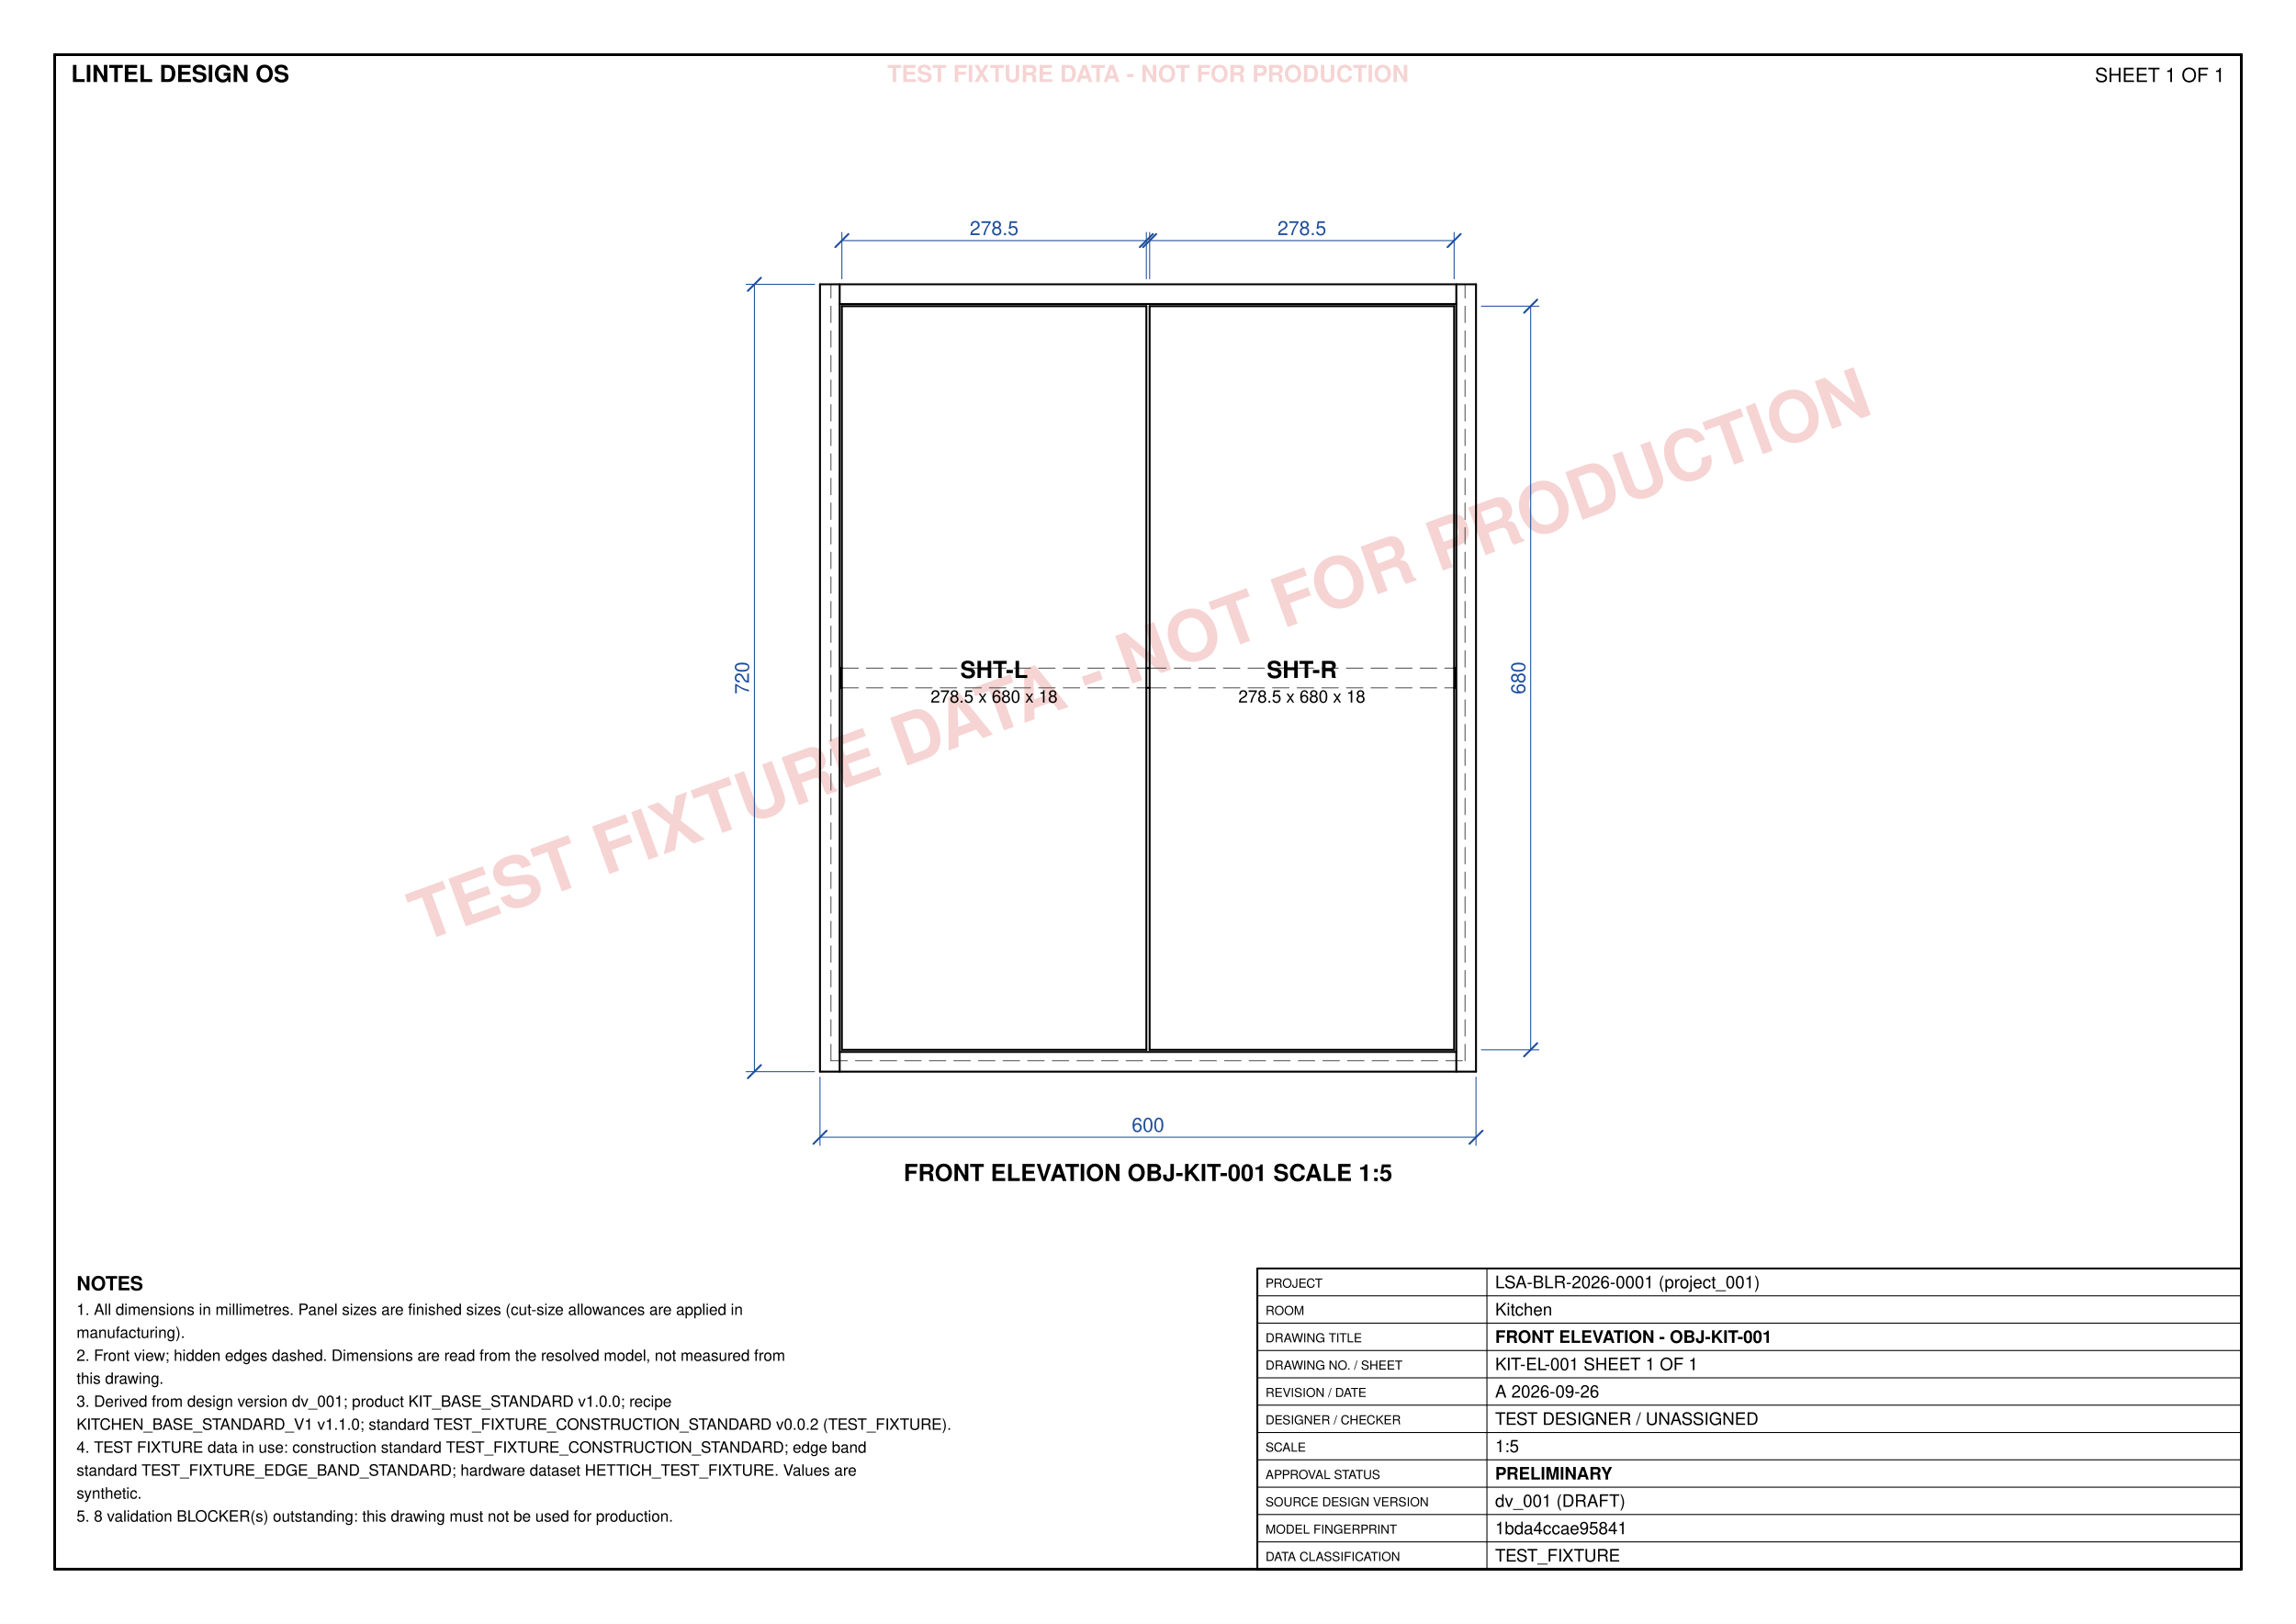
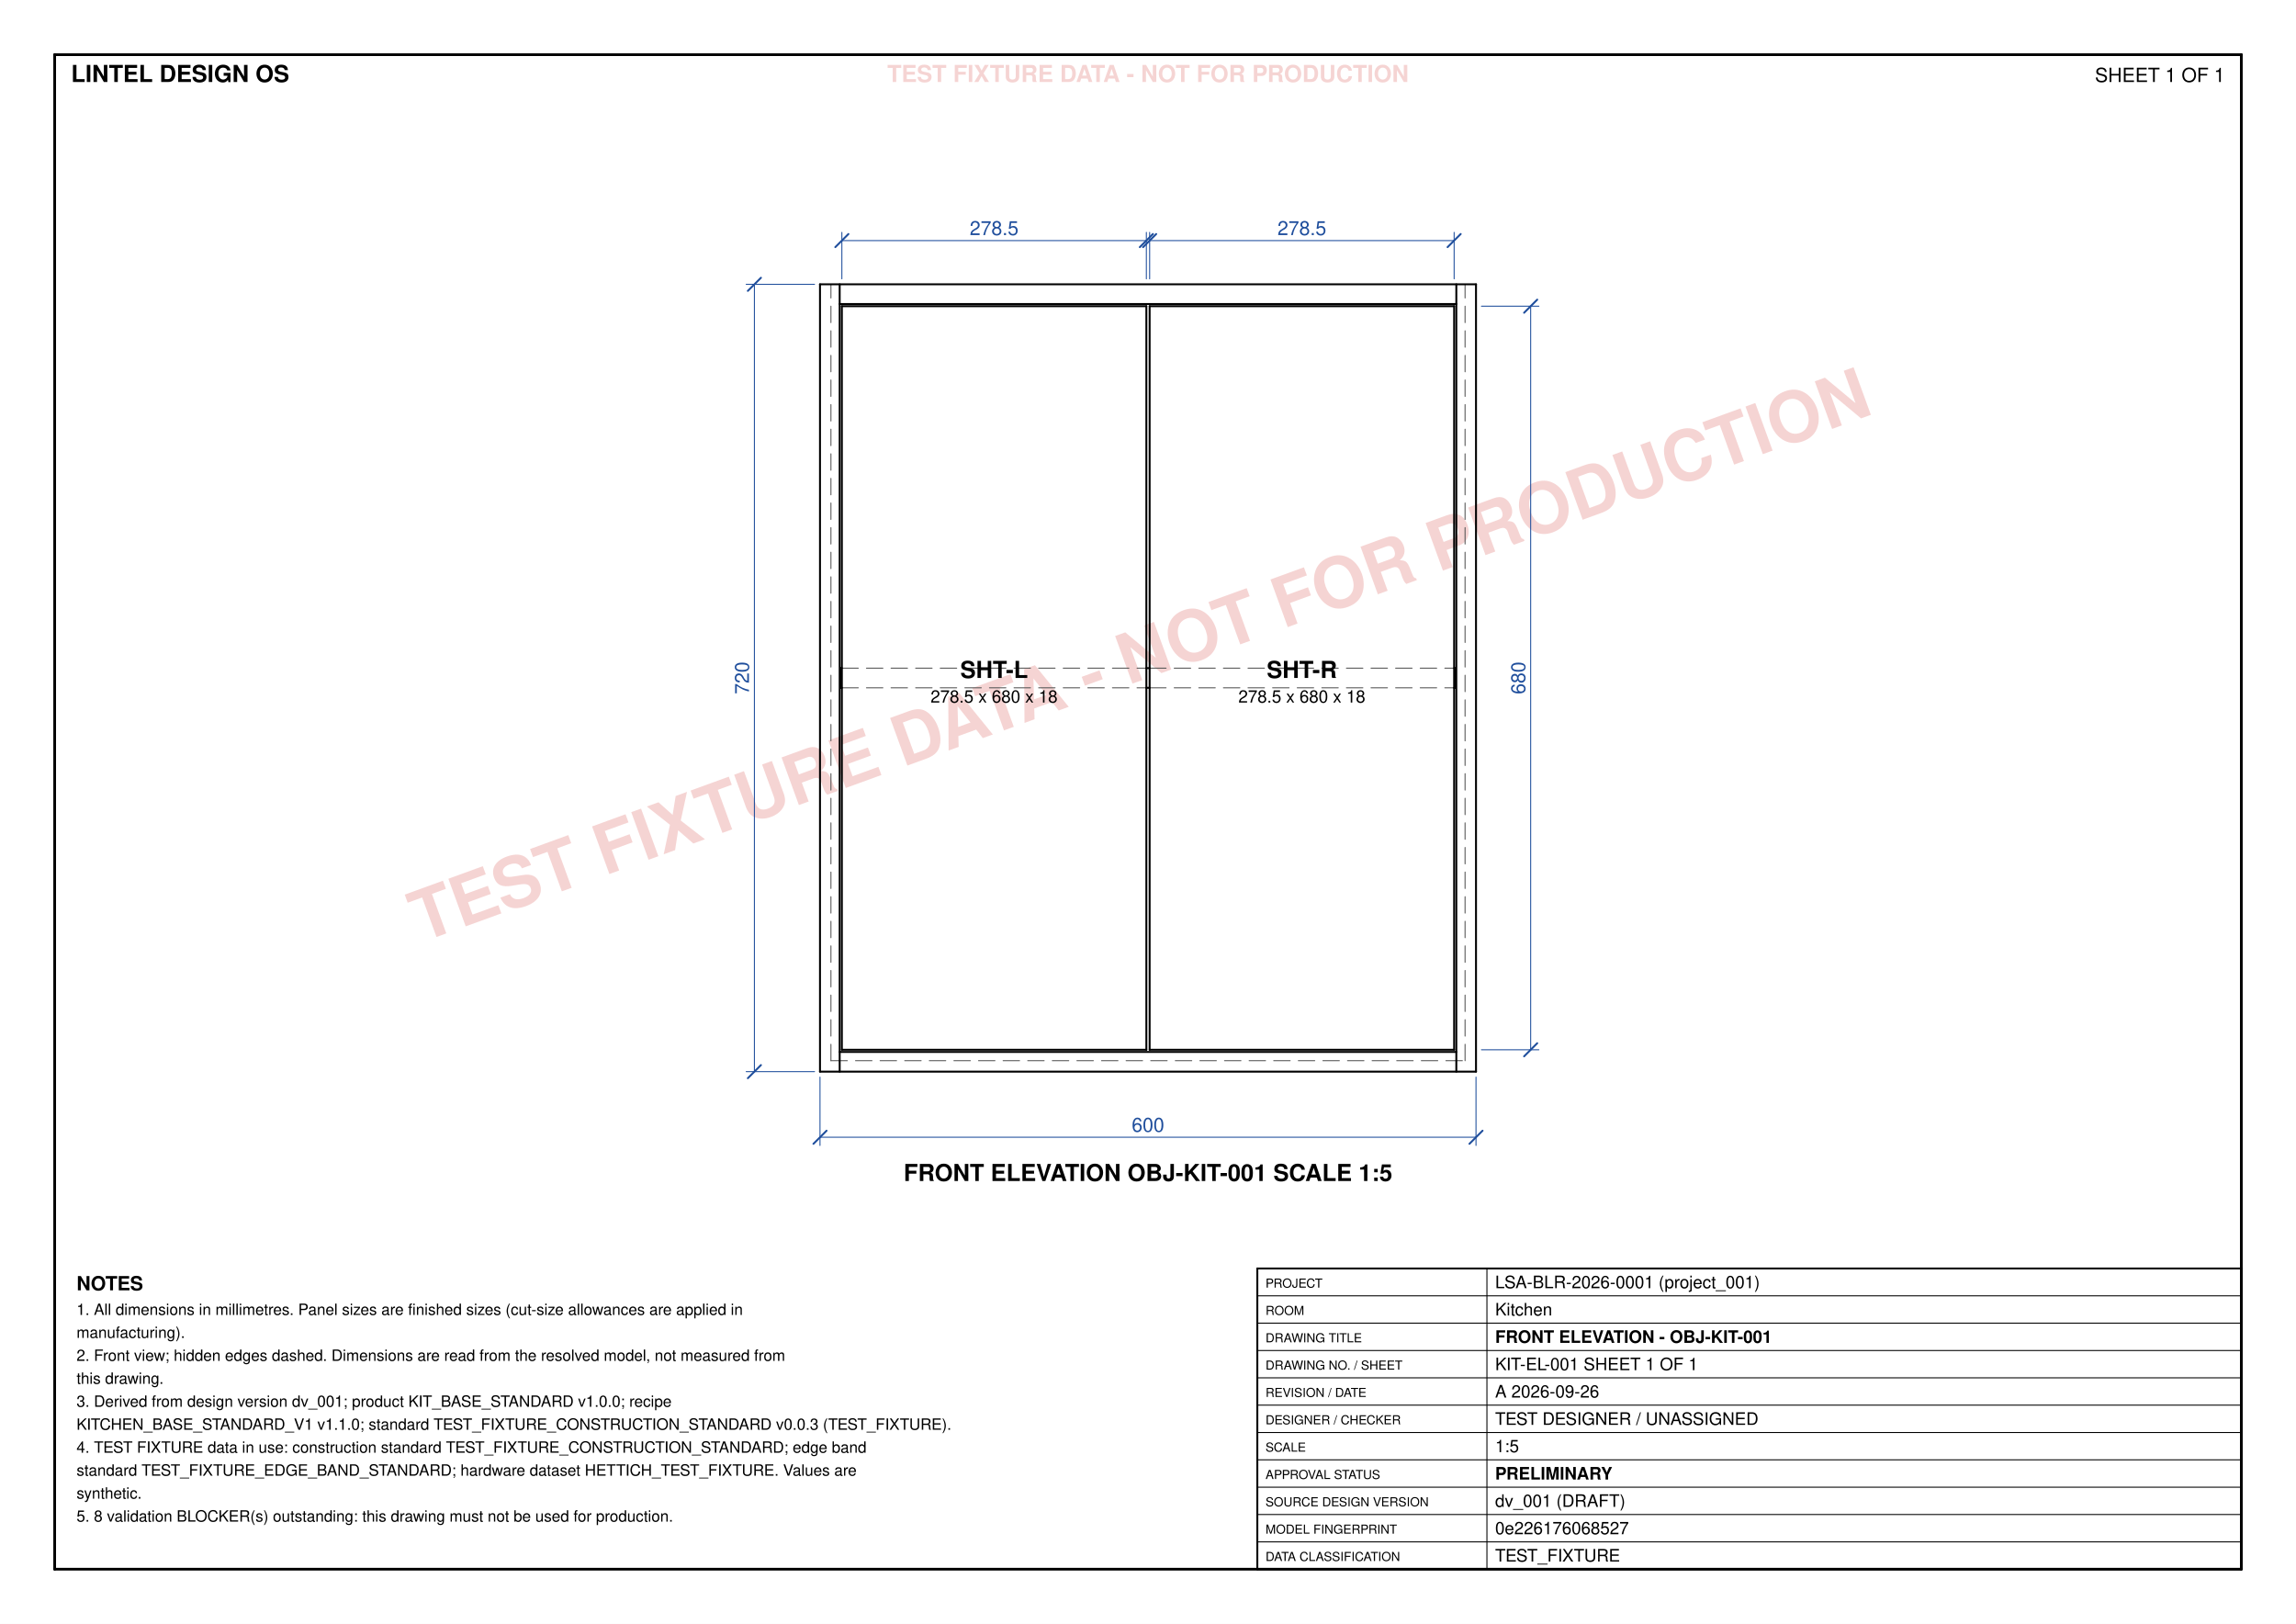
- <svg xmlns="http://www.w3.org/2000/svg" width="420mm" height="297mm" viewBox="0 0 420 297" data-drawing-id="DRW:dv_001:obj_001:FRONT_ELEVATION:KIT-EL-001:RA" data-drawing-type="FRONT_ELEVATION" data-status="PRELIMINARY" data-design-version="dv_001" data-model-fingerprint="1bda4ccae95841" data-classification="TEST_FIXTURE" data-content-hash="06453804965e05" data-sheet="1/1">
+ <svg xmlns="http://www.w3.org/2000/svg" width="420mm" height="297mm" viewBox="0 0 420 297" data-drawing-id="DRW:dv_001:obj_001:FRONT_ELEVATION:KIT-EL-001:RA" data-drawing-type="FRONT_ELEVATION" data-status="PRELIMINARY" data-design-version="dv_001" data-model-fingerprint="0e226176068527" data-classification="TEST_FIXTURE" data-content-hash="169f1b277a3882" data-sheet="1/1">
  <rect x="0" y="0" width="420" height="297" fill="#ffffff" />
  <g id="WATERMARK" fill="#d9534f" stroke="#d9534f" opacity="0.25" font-family="Helvetica, Arial, sans-serif" stroke-linecap="round">
    <text stroke="none" x="210" y="124" font-size="12.714" text-anchor="middle" font-weight="bold" transform="rotate(-20 210 124)">TEST FIXTURE DATA - NOT FOR PRODUCTION</text>
    <text stroke="none" x="210" y="15" font-size="4.286" text-anchor="middle" font-weight="bold">TEST FIXTURE DATA - NOT FOR PRODUCTION</text>
  </g>
  <g id="BORDER" fill="#000000" stroke="#000000" font-family="Helvetica, Arial, sans-serif" stroke-linecap="round">
    <line fill="none" x1="10" y1="10" x2="410" y2="10" stroke-width="0.5" />
    <line fill="none" x1="410" y1="10" x2="410" y2="287" stroke-width="0.5" />
    <line fill="none" x1="410" y1="287" x2="10" y2="287" stroke-width="0.5" />
    <line fill="none" x1="10" y1="287" x2="10" y2="10" stroke-width="0.5" />
    <text stroke="none" x="13" y="15" font-size="4.286" text-anchor="start" font-weight="bold">LINTEL DESIGN OS</text>
    <text stroke="none" x="407" y="15" font-size="3.571" text-anchor="end">SHEET 1 OF 1</text>
  </g>
  <g id="HIDDEN" fill="#555555" stroke="#555555" font-family="Helvetica, Arial, sans-serif" stroke-linecap="round">
    <line fill="none" x1="152" y1="194" x2="268" y2="194" stroke-width="0.18" stroke-dasharray="3 1.5" />
    <line fill="none" x1="154" y1="125.8" x2="209.7" y2="125.8" stroke-width="0.18" stroke-dasharray="3 1.5" />
    <line fill="none" x1="210.3" y1="125.8" x2="266" y2="125.8" stroke-width="0.18" stroke-dasharray="3 1.5" />
    <line fill="none" x1="154" y1="122.2" x2="209.7" y2="122.2" stroke-width="0.18" stroke-dasharray="3 1.5" />
    <line fill="none" x1="210.3" y1="122.2" x2="266" y2="122.2" stroke-width="0.18" stroke-dasharray="3 1.5" />
    <line fill="none" x1="152" y1="194" x2="152" y2="52" stroke-width="0.18" stroke-dasharray="3 1.5" />
    <line fill="none" x1="268" y1="194" x2="268" y2="52" stroke-width="0.18" stroke-dasharray="3 1.5" />
  </g>
  <g id="VISIBLE" fill="#000000" stroke="#000000" font-family="Helvetica, Arial, sans-serif" stroke-linecap="round">
    <line fill="none" x1="150" y1="196" x2="270" y2="196" stroke-width="0.35" />
    <line fill="none" x1="153.6" y1="192.4" x2="266.4" y2="192.4" stroke-width="0.35" />
    <line fill="none" x1="154" y1="192" x2="209.7" y2="192" stroke-width="0.35" />
    <line fill="none" x1="210.3" y1="192" x2="266" y2="192" stroke-width="0.35" />
    <line fill="none" x1="153.8" y1="125.8" x2="154" y2="125.8" stroke-width="0.35" />
    <line fill="none" x1="209.7" y1="125.8" x2="210.3" y2="125.8" stroke-width="0.35" />
    <line fill="none" x1="266" y1="125.8" x2="266.2" y2="125.8" stroke-width="0.35" />
    <line fill="none" x1="153.8" y1="122.2" x2="154" y2="122.2" stroke-width="0.35" />
    <line fill="none" x1="209.7" y1="122.2" x2="210.3" y2="122.2" stroke-width="0.35" />
    <line fill="none" x1="266" y1="122.2" x2="266.2" y2="122.2" stroke-width="0.35" />
    <line fill="none" x1="154" y1="56" x2="209.7" y2="56" stroke-width="0.35" />
    <line fill="none" x1="210.3" y1="56" x2="266" y2="56" stroke-width="0.35" />
    <line fill="none" x1="153.6" y1="55.6" x2="266.4" y2="55.6" stroke-width="0.35" />
    <line fill="none" x1="150" y1="52" x2="270" y2="52" stroke-width="0.35" />
    <line fill="none" x1="150" y1="196" x2="150" y2="52" stroke-width="0.35" />
    <line fill="none" x1="153.6" y1="196" x2="153.6" y2="52" stroke-width="0.35" />
    <line fill="none" x1="153.8" y1="125.8" x2="153.8" y2="122.2" stroke-width="0.35" />
    <line fill="none" x1="154" y1="192" x2="154" y2="56" stroke-width="0.35" />
    <line fill="none" x1="209.7" y1="192" x2="209.7" y2="56" stroke-width="0.35" />
    <line fill="none" x1="210.3" y1="192" x2="210.3" y2="56" stroke-width="0.35" />
    <line fill="none" x1="266" y1="192" x2="266" y2="56" stroke-width="0.35" />
    <line fill="none" x1="266.2" y1="125.8" x2="266.2" y2="122.2" stroke-width="0.35" />
    <line fill="none" x1="266.4" y1="196" x2="266.4" y2="52" stroke-width="0.35" />
    <line fill="none" x1="270" y1="196" x2="270" y2="52" stroke-width="0.35" />
  </g>
  <g id="DIMENSION" fill="#1f4e9c" stroke="#1f4e9c" font-family="Helvetica, Arial, sans-serif" stroke-linecap="round">
    <line fill="none" x1="150" y1="197" x2="150" y2="209.5" stroke-width="0.18" />
    <line fill="none" x1="148.8" y1="209.2" x2="151.2" y2="206.8" stroke-width="0.35" />
    <line fill="none" x1="270" y1="197" x2="270" y2="209.5" stroke-width="0.18" />
    <line fill="none" x1="268.8" y1="209.2" x2="271.2" y2="206.8" stroke-width="0.35" />
    <line fill="none" x1="150" y1="208" x2="270" y2="208" stroke-width="0.18" />
    <text stroke="none" x="210" y="207" font-size="3.571" text-anchor="middle">600</text>
    <line fill="none" x1="149" y1="196" x2="136.5" y2="196" stroke-width="0.18" />
    <line fill="none" x1="136.8" y1="197.2" x2="139.2" y2="194.8" stroke-width="0.35" />
    <line fill="none" x1="149" y1="52" x2="136.5" y2="52" stroke-width="0.18" />
    <line fill="none" x1="136.8" y1="53.2" x2="139.2" y2="50.8" stroke-width="0.35" />
    <line fill="none" x1="138" y1="196" x2="138" y2="52" stroke-width="0.18" />
    <text stroke="none" x="137" y="124" font-size="3.571" text-anchor="middle" transform="rotate(-90 137 124)">720</text>
    <line fill="none" x1="154" y1="51" x2="154" y2="42.5" stroke-width="0.18" />
    <line fill="none" x1="152.8" y1="45.2" x2="155.2" y2="42.8" stroke-width="0.35" />
    <line fill="none" x1="209.7" y1="51" x2="209.7" y2="42.5" stroke-width="0.18" />
    <line fill="none" x1="208.5" y1="45.2" x2="210.9" y2="42.8" stroke-width="0.35" />
    <line fill="none" x1="154" y1="44" x2="209.7" y2="44" stroke-width="0.18" />
    <text stroke="none" x="181.85" y="43" font-size="3.571" text-anchor="middle">278.5</text>
    <line fill="none" x1="210.3" y1="51" x2="210.3" y2="42.5" stroke-width="0.18" />
    <line fill="none" x1="209.1" y1="45.2" x2="211.5" y2="42.8" stroke-width="0.35" />
    <line fill="none" x1="266" y1="51" x2="266" y2="42.5" stroke-width="0.18" />
    <line fill="none" x1="264.8" y1="45.2" x2="267.2" y2="42.8" stroke-width="0.35" />
    <line fill="none" x1="210.3" y1="44" x2="266" y2="44" stroke-width="0.18" />
    <text stroke="none" x="238.15" y="43" font-size="3.571" text-anchor="middle">278.5</text>
    <line fill="none" x1="271" y1="192" x2="281.5" y2="192" stroke-width="0.18" />
    <line fill="none" x1="278.8" y1="193.2" x2="281.2" y2="190.8" stroke-width="0.35" />
    <line fill="none" x1="271" y1="56" x2="281.5" y2="56" stroke-width="0.18" />
    <line fill="none" x1="278.8" y1="57.2" x2="281.2" y2="54.8" stroke-width="0.35" />
    <line fill="none" x1="280" y1="192" x2="280" y2="56" stroke-width="0.18" />
    <text stroke="none" x="279" y="124" font-size="3.571" text-anchor="middle" transform="rotate(-90 279 124)">680</text>
  </g>
  <g id="ANNOTATION" fill="#000000" stroke="#000000" font-family="Helvetica, Arial, sans-serif" stroke-linecap="round">
    <text stroke="none" x="181.85" y="124" font-size="4.286" text-anchor="middle" font-weight="bold">SHT-L</text>
    <text stroke="none" x="181.85" y="128.5" font-size="3.143" text-anchor="middle">278.5 x 680 x 18</text>
    <text stroke="none" x="238.15" y="124" font-size="4.286" text-anchor="middle" font-weight="bold">SHT-R</text>
    <text stroke="none" x="238.15" y="128.5" font-size="3.143" text-anchor="middle">278.5 x 680 x 18</text>
    <text stroke="none" x="210" y="216" font-size="4.286" text-anchor="middle" font-weight="bold">FRONT ELEVATION  OBJ-KIT-001  SCALE 1:5</text>
    <text stroke="none" x="14" y="236" font-size="3.571" text-anchor="start" font-weight="bold">NOTES</text>
    <text stroke="none" x="14" y="240.5" font-size="2.857" text-anchor="start">1. All dimensions in millimetres. Panel sizes are finished sizes (cut-size allowances are applied in</text>
    <text stroke="none" x="14" y="244.7" font-size="2.857" text-anchor="start">   manufacturing).</text>
    <text stroke="none" x="14" y="248.9" font-size="2.857" text-anchor="start">2. Front view; hidden edges dashed. Dimensions are read from the resolved model, not measured from</text>
    <text stroke="none" x="14" y="253.1" font-size="2.857" text-anchor="start">   this drawing.</text>
    <text stroke="none" x="14" y="257.3" font-size="2.857" text-anchor="start">3. Derived from design version dv_001; product KIT_BASE_STANDARD v1.0.0; recipe</text>
-     <text stroke="none" x="14" y="261.5" font-size="2.857" text-anchor="start">   KITCHEN_BASE_STANDARD_V1 v1.1.0; standard TEST_FIXTURE_CONSTRUCTION_STANDARD v0.0.2 (TEST_FIXTURE).</text>
+     <text stroke="none" x="14" y="261.5" font-size="2.857" text-anchor="start">   KITCHEN_BASE_STANDARD_V1 v1.1.0; standard TEST_FIXTURE_CONSTRUCTION_STANDARD v0.0.3 (TEST_FIXTURE).</text>
    <text stroke="none" x="14" y="265.7" font-size="2.857" text-anchor="start">4. TEST FIXTURE data in use: construction standard TEST_FIXTURE_CONSTRUCTION_STANDARD; edge band</text>
    <text stroke="none" x="14" y="269.9" font-size="2.857" text-anchor="start">   standard TEST_FIXTURE_EDGE_BAND_STANDARD; hardware dataset HETTICH_TEST_FIXTURE. Values are</text>
    <text stroke="none" x="14" y="274.1" font-size="2.857" text-anchor="start">   synthetic.</text>
    <text stroke="none" x="14" y="278.3" font-size="2.857" text-anchor="start">5. 8 validation BLOCKER(s) outstanding: this drawing must not be used for production.</text>
  </g>
  <g id="TITLE_BLOCK" fill="#000000" stroke="#000000" font-family="Helvetica, Arial, sans-serif" stroke-linecap="round">
    <line fill="none" x1="230" y1="232" x2="410" y2="232" stroke-width="0.35" />
    <line fill="none" x1="410" y1="232" x2="410" y2="287" stroke-width="0.35" />
    <line fill="none" x1="410" y1="287" x2="230" y2="287" stroke-width="0.35" />
    <line fill="none" x1="230" y1="287" x2="230" y2="232" stroke-width="0.35" />
    <line fill="none" x1="272" y1="232" x2="272" y2="287" stroke-width="0.18" />
    <text stroke="none" x="231.5" y="235.5" font-size="2.286" text-anchor="start">PROJECT</text>
    <text stroke="none" x="273.5" y="235.6" font-size="3.143" text-anchor="start">LSA-BLR-2026-0001 (project_001)</text>
    <line fill="none" x1="230" y1="237" x2="410" y2="237" stroke-width="0.18" />
    <text stroke="none" x="231.5" y="240.5" font-size="2.286" text-anchor="start">ROOM</text>
    <text stroke="none" x="273.5" y="240.6" font-size="3.143" text-anchor="start">Kitchen</text>
    <line fill="none" x1="230" y1="242" x2="410" y2="242" stroke-width="0.18" />
    <text stroke="none" x="231.5" y="245.5" font-size="2.286" text-anchor="start">DRAWING TITLE</text>
    <text stroke="none" x="273.5" y="245.6" font-size="3.143" text-anchor="start" font-weight="bold">FRONT ELEVATION - OBJ-KIT-001</text>
    <line fill="none" x1="230" y1="247" x2="410" y2="247" stroke-width="0.18" />
    <text stroke="none" x="231.5" y="250.5" font-size="2.286" text-anchor="start">DRAWING NO. / SHEET</text>
    <text stroke="none" x="273.5" y="250.6" font-size="3.143" text-anchor="start">KIT-EL-001   SHEET 1 OF 1</text>
    <line fill="none" x1="230" y1="252" x2="410" y2="252" stroke-width="0.18" />
    <text stroke="none" x="231.5" y="255.5" font-size="2.286" text-anchor="start">REVISION / DATE</text>
    <text stroke="none" x="273.5" y="255.6" font-size="3.143" text-anchor="start">A   2026-09-26</text>
    <line fill="none" x1="230" y1="257" x2="410" y2="257" stroke-width="0.18" />
    <text stroke="none" x="231.5" y="260.5" font-size="2.286" text-anchor="start">DESIGNER / CHECKER</text>
    <text stroke="none" x="273.5" y="260.6" font-size="3.143" text-anchor="start">TEST DESIGNER / UNASSIGNED</text>
    <line fill="none" x1="230" y1="262" x2="410" y2="262" stroke-width="0.18" />
    <text stroke="none" x="231.5" y="265.5" font-size="2.286" text-anchor="start">SCALE</text>
    <text stroke="none" x="273.5" y="265.6" font-size="3.143" text-anchor="start">1:5</text>
    <line fill="none" x1="230" y1="267" x2="410" y2="267" stroke-width="0.18" />
    <text stroke="none" x="231.5" y="270.5" font-size="2.286" text-anchor="start">APPROVAL STATUS</text>
    <text stroke="none" x="273.5" y="270.6" font-size="3.143" text-anchor="start" font-weight="bold">PRELIMINARY</text>
    <line fill="none" x1="230" y1="272" x2="410" y2="272" stroke-width="0.18" />
    <text stroke="none" x="231.5" y="275.5" font-size="2.286" text-anchor="start">SOURCE DESIGN VERSION</text>
    <text stroke="none" x="273.5" y="275.6" font-size="3.143" text-anchor="start">dv_001 (DRAFT)</text>
    <line fill="none" x1="230" y1="277" x2="410" y2="277" stroke-width="0.18" />
    <text stroke="none" x="231.5" y="280.5" font-size="2.286" text-anchor="start">MODEL FINGERPRINT</text>
-     <text stroke="none" x="273.5" y="280.6" font-size="3.143" text-anchor="start">1bda4ccae95841</text>
+     <text stroke="none" x="273.5" y="280.6" font-size="3.143" text-anchor="start">0e226176068527</text>
    <line fill="none" x1="230" y1="282" x2="410" y2="282" stroke-width="0.18" />
    <text stroke="none" x="231.5" y="285.5" font-size="2.286" text-anchor="start">DATA CLASSIFICATION</text>
    <text stroke="none" x="273.5" y="285.6" font-size="3.143" text-anchor="start">TEST_FIXTURE</text>
  </g>
</svg>
